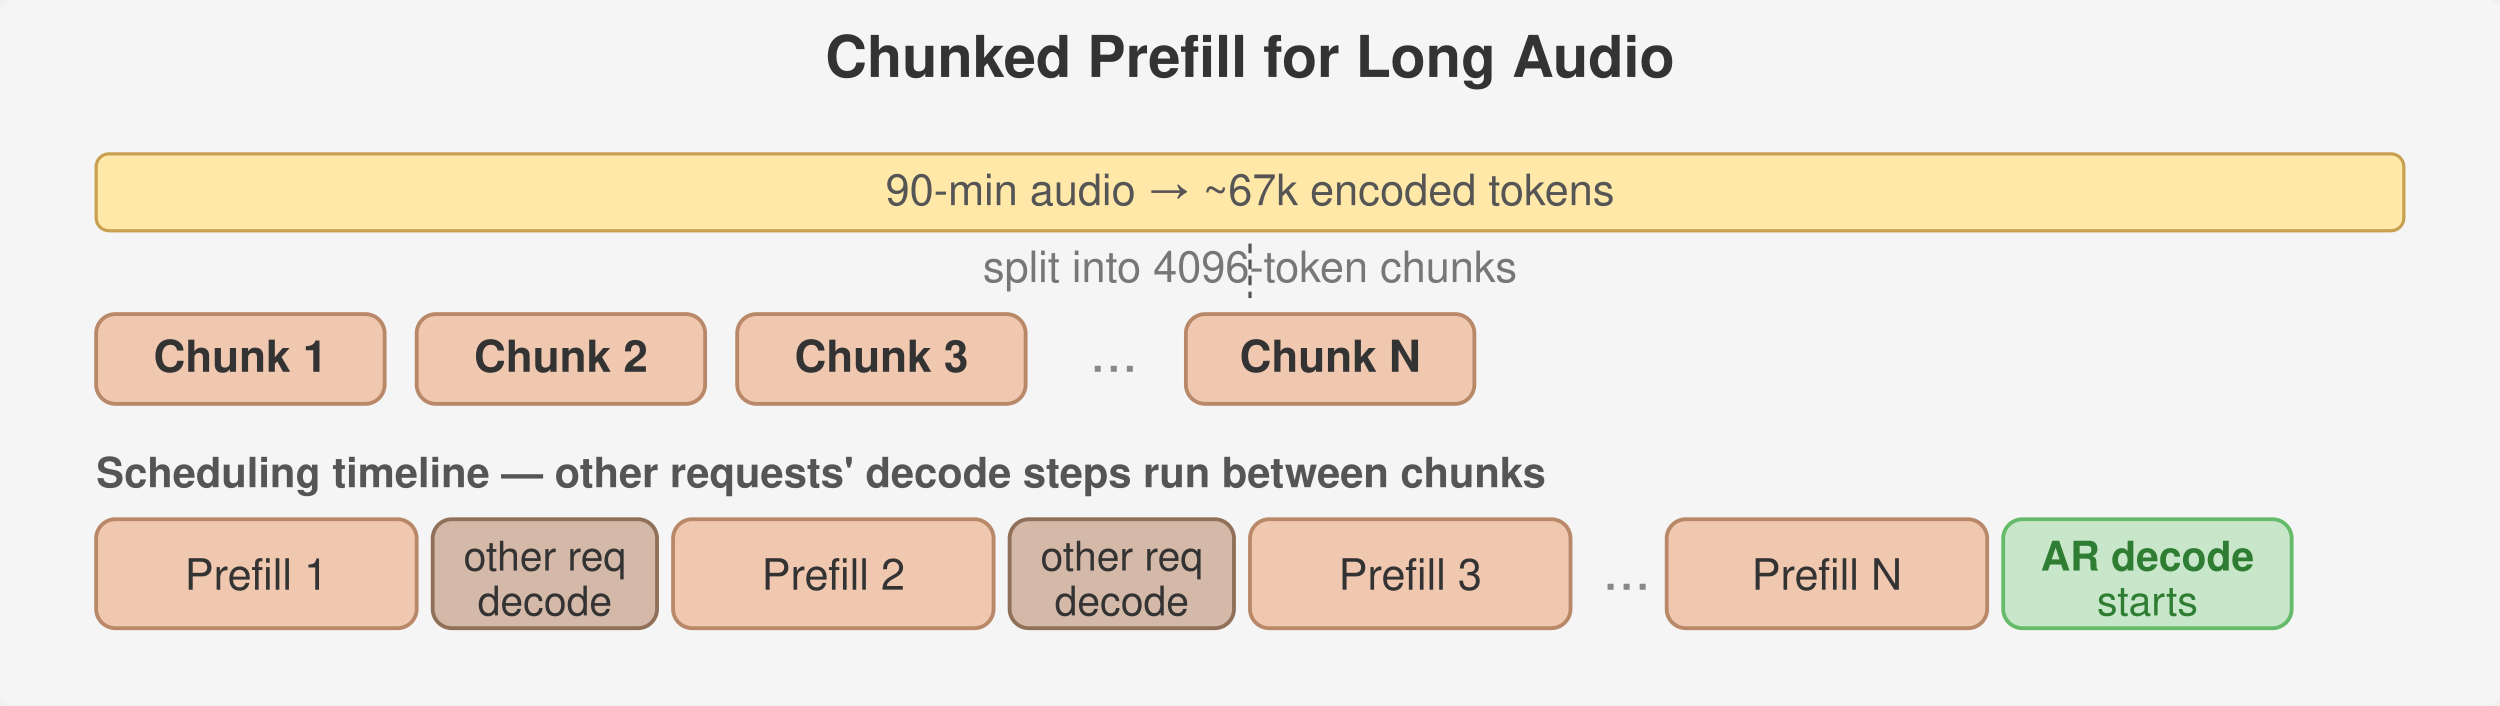
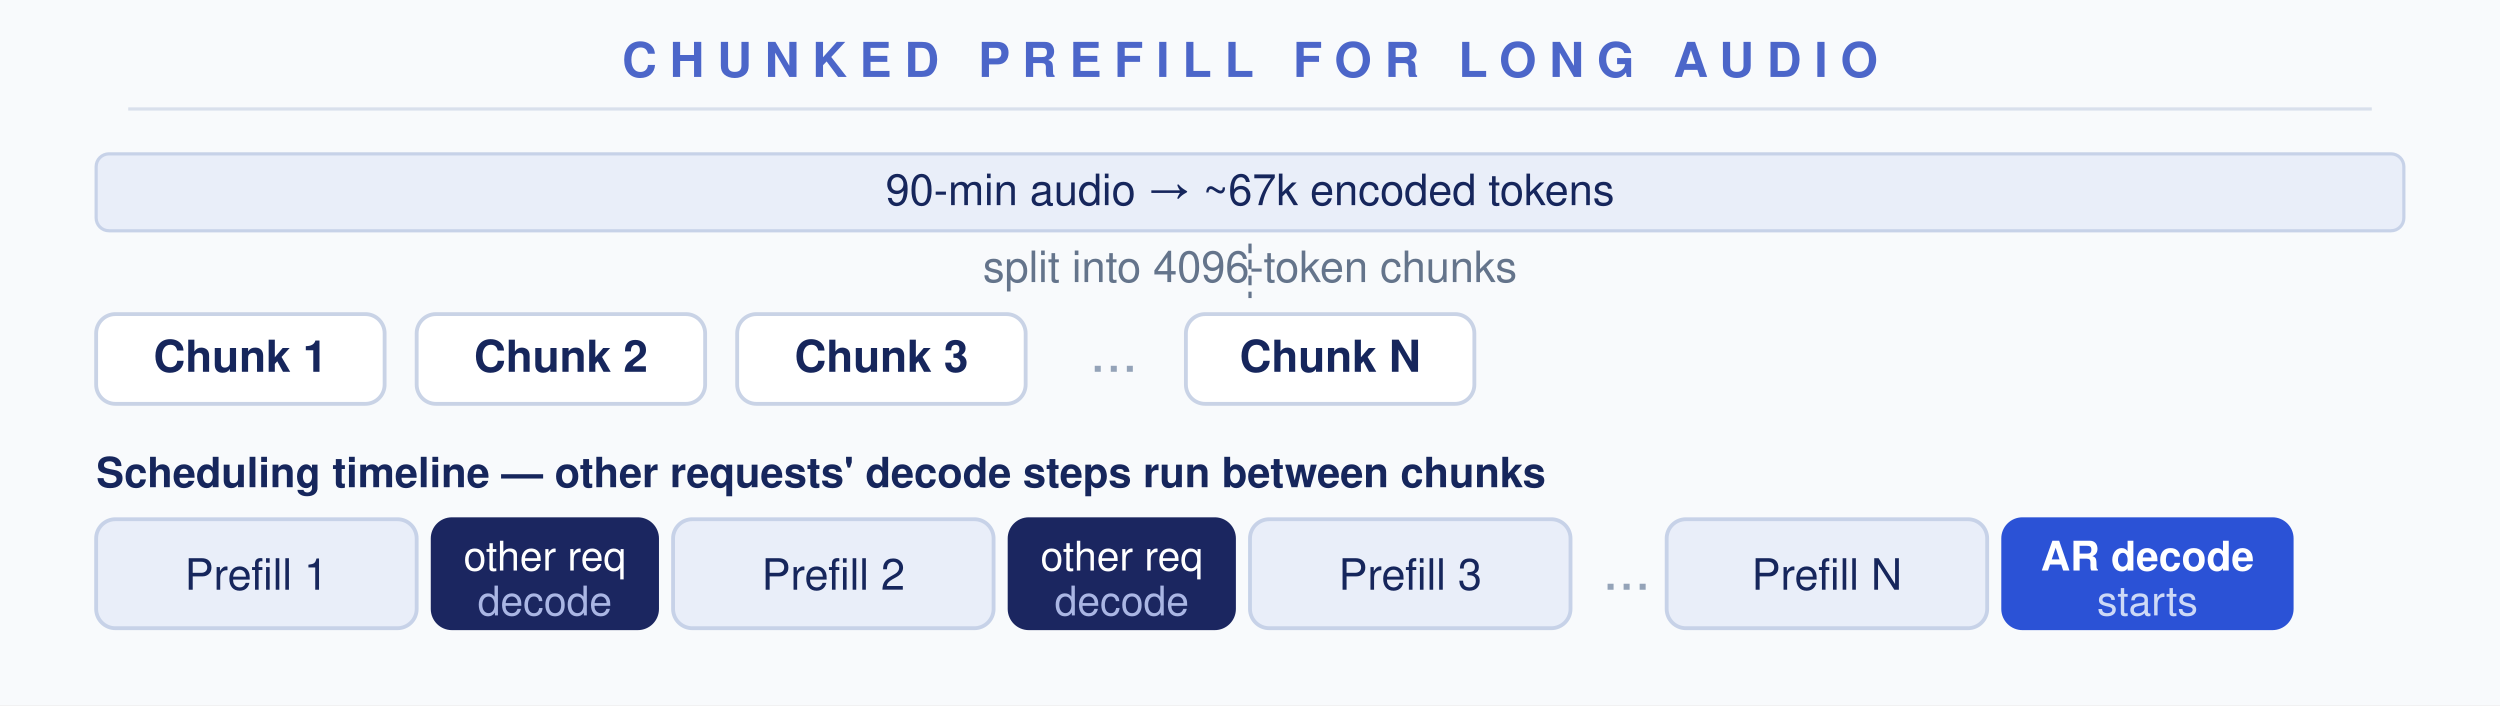
<svg xmlns="http://www.w3.org/2000/svg" viewBox="0 0 780 220">
-   <rect width="780" height="220" rx="4" fill="#F5F5F5" />
-   <text x="390" y="24" text-anchor="middle" font-family="'Helvetica Neue', Helvetica, Arial, sans-serif" font-size="18" font-weight="bold" fill="#333">Chunked Prefill for Long Audio</text>
-   <rect x="30" y="48" width="720" height="24" rx="4" fill="#FFE8A8" stroke="#C8A050" stroke-width="1" />
-   <text x="390" y="64" text-anchor="middle" font-family="'Helvetica Neue', Helvetica, Arial, sans-serif" font-size="13.5" fill="#555">90-min audio → ~67k encoded tokens</text>
-   <line x1="390" y1="76" x2="390" y2="93" stroke="#555" stroke-width="1" stroke-dasharray="3,2" />
-   <text x="390" y="88" text-anchor="middle" font-family="'Helvetica Neue', Helvetica, Arial, sans-serif" font-size="13.5" fill="#777">split into 4096-token chunks</text>
-   <rect x="30" y="98" width="90" height="28" rx="6" fill="#F0C8B0" stroke="#B88868" stroke-width="1.2" />
-   <text x="75" y="116" text-anchor="middle" font-family="'Helvetica Neue', Helvetica, Arial, sans-serif" font-size="13.75" font-weight="bold" fill="#333">Chunk 1</text>
-   <rect x="130" y="98" width="90" height="28" rx="6" fill="#F0C8B0" stroke="#B88868" stroke-width="1.2" />
-   <text x="175" y="116" text-anchor="middle" font-family="'Helvetica Neue', Helvetica, Arial, sans-serif" font-size="13.75" font-weight="bold" fill="#333">Chunk 2</text>
-   <rect x="230" y="98" width="90" height="28" rx="6" fill="#F0C8B0" stroke="#B88868" stroke-width="1.2" />
-   <text x="275" y="116" text-anchor="middle" font-family="'Helvetica Neue', Helvetica, Arial, sans-serif" font-size="13.75" font-weight="bold" fill="#333">Chunk 3</text>
-   <text x="340" y="116" font-family="'Helvetica Neue', Helvetica, Arial, sans-serif" font-size="18" fill="#888">...</text>
-   <rect x="370" y="98" width="90" height="28" rx="6" fill="#F0C8B0" stroke="#B88868" stroke-width="1.2" />
-   <text x="415" y="116" text-anchor="middle" font-family="'Helvetica Neue', Helvetica, Arial, sans-serif" font-size="13.75" font-weight="bold" fill="#333">Chunk N</text>
-   <text x="30" y="152" font-family="'Helvetica Neue', Helvetica, Arial, sans-serif" font-size="13" font-weight="bold" fill="#555">Scheduling timeline — other requests' decode steps run between chunks</text>
-   <rect x="30" y="162" width="100" height="34" rx="6" fill="#F0C8B0" stroke="#B88868" stroke-width="1.2" />
-   <text x="80" y="184" text-anchor="middle" font-family="'Helvetica Neue', Helvetica, Arial, sans-serif" font-size="13.5" fill="#333">Prefill 1</text>
-   <rect x="135" y="162" width="70" height="34" rx="6" fill="#D4B8A8" stroke="#907058" stroke-width="1.2" />
-   <text x="170" y="178" text-anchor="middle" font-family="'Helvetica Neue', Helvetica, Arial, sans-serif" font-size="12.75" fill="#333">other req</text>
-   <text x="170" y="192" text-anchor="middle" font-family="'Helvetica Neue', Helvetica, Arial, sans-serif" font-size="12.75" fill="#333">decode</text>
-   <rect x="210" y="162" width="100" height="34" rx="6" fill="#F0C8B0" stroke="#B88868" stroke-width="1.2" />
-   <text x="260" y="184" text-anchor="middle" font-family="'Helvetica Neue', Helvetica, Arial, sans-serif" font-size="13.5" fill="#333">Prefill 2</text>
-   <rect x="315" y="162" width="70" height="34" rx="6" fill="#D4B8A8" stroke="#907058" stroke-width="1.2" />
-   <text x="350" y="178" text-anchor="middle" font-family="'Helvetica Neue', Helvetica, Arial, sans-serif" font-size="12.75" fill="#333">other req</text>
-   <text x="350" y="192" text-anchor="middle" font-family="'Helvetica Neue', Helvetica, Arial, sans-serif" font-size="12.75" fill="#333">decode</text>
-   <rect x="390" y="162" width="100" height="34" rx="6" fill="#F0C8B0" stroke="#B88868" stroke-width="1.2" />
-   <text x="440" y="184" text-anchor="middle" font-family="'Helvetica Neue', Helvetica, Arial, sans-serif" font-size="13.5" fill="#333">Prefill 3</text>
-   <text x="500" y="184" font-family="'Helvetica Neue', Helvetica, Arial, sans-serif" font-size="18" fill="#888">...</text>
-   <rect x="520" y="162" width="100" height="34" rx="6" fill="#F0C8B0" stroke="#B88868" stroke-width="1.2" />
-   <text x="570" y="184" text-anchor="middle" font-family="'Helvetica Neue', Helvetica, Arial, sans-serif" font-size="13.5" fill="#333">Prefill N</text>
-   <rect x="625" y="162" width="90" height="34" rx="6" fill="#C8E6C9" stroke="#66BB6A" stroke-width="1.2" />
-   <text x="670" y="178" text-anchor="middle" font-family="'Helvetica Neue', Helvetica, Arial, sans-serif" font-size="12.75" font-weight="bold" fill="#2E7D32">AR decode</text>
-   <text x="670" y="192" text-anchor="middle" font-family="'Helvetica Neue', Helvetica, Arial, sans-serif" font-size="12.75" fill="#2E7D32">starts</text>
+   <rect width="780" height="220" fill="#F8FAFC" />
+   <text x="390" y="24" text-anchor="middle" font-family="'Helvetica Neue', Helvetica, Arial, sans-serif" font-size="15" font-weight="bold" letter-spacing="4" fill="#4C66C9">CHUNKED PREFILL FOR LONG AUDIO</text>
+   <line x1="40" y1="34" x2="740" y2="34" stroke="#D9E0EC" stroke-width="1" />
+   <rect x="30" y="48" width="720" height="24" rx="4" fill="#E9EEF9" stroke="#C7D2E8" stroke-width="1" />
+   <text x="390" y="64" text-anchor="middle" font-family="'Helvetica Neue', Helvetica, Arial, sans-serif" font-size="13.5" fill="#16265C">90-min audio → ~67k encoded tokens</text>
+   <line x1="390" y1="76" x2="390" y2="93" stroke="#64748B" stroke-width="1" stroke-dasharray="3,2" />
+   <text x="390" y="88" text-anchor="middle" font-family="'Helvetica Neue', Helvetica, Arial, sans-serif" font-size="13.5" fill="#64748B">split into 4096-token chunks</text>
+   <rect x="30" y="98" width="90" height="28" rx="6" fill="#FFFFFF" stroke="#C9D3E6" stroke-width="1.2" />
+   <text x="75" y="116" text-anchor="middle" font-family="'Helvetica Neue', Helvetica, Arial, sans-serif" font-size="13.75" font-weight="bold" fill="#16265C">Chunk 1</text>
+   <rect x="130" y="98" width="90" height="28" rx="6" fill="#FFFFFF" stroke="#C9D3E6" stroke-width="1.2" />
+   <text x="175" y="116" text-anchor="middle" font-family="'Helvetica Neue', Helvetica, Arial, sans-serif" font-size="13.75" font-weight="bold" fill="#16265C">Chunk 2</text>
+   <rect x="230" y="98" width="90" height="28" rx="6" fill="#FFFFFF" stroke="#C9D3E6" stroke-width="1.2" />
+   <text x="275" y="116" text-anchor="middle" font-family="'Helvetica Neue', Helvetica, Arial, sans-serif" font-size="13.75" font-weight="bold" fill="#16265C">Chunk 3</text>
+   <text x="340" y="116" font-family="'Helvetica Neue', Helvetica, Arial, sans-serif" font-size="18" fill="#94A3B8">...</text>
+   <rect x="370" y="98" width="90" height="28" rx="6" fill="#FFFFFF" stroke="#C9D3E6" stroke-width="1.2" />
+   <text x="415" y="116" text-anchor="middle" font-family="'Helvetica Neue', Helvetica, Arial, sans-serif" font-size="13.75" font-weight="bold" fill="#16265C">Chunk N</text>
+   <text x="30" y="152" font-family="'Helvetica Neue', Helvetica, Arial, sans-serif" font-size="13" font-weight="bold" fill="#16265C">Scheduling timeline — other requests' decode steps run between chunks</text>
+   <rect x="30" y="162" width="100" height="34" rx="6" fill="#E9EEF9" stroke="#C7D2E8" stroke-width="1.2" />
+   <text x="80" y="184" text-anchor="middle" font-family="'Helvetica Neue', Helvetica, Arial, sans-serif" font-size="13.5" fill="#16265C">Prefill 1</text>
+   <rect x="135" y="162" width="70" height="34" rx="6" fill="#1B2660" stroke="#1B2660" stroke-width="1.2" />
+   <text x="170" y="178" text-anchor="middle" font-family="'Helvetica Neue', Helvetica, Arial, sans-serif" font-size="12.75" fill="#FFFFFF">other req</text>
+   <text x="170" y="192" text-anchor="middle" font-family="'Helvetica Neue', Helvetica, Arial, sans-serif" font-size="12.75" fill="#AAB6E4">decode</text>
+   <rect x="210" y="162" width="100" height="34" rx="6" fill="#E9EEF9" stroke="#C7D2E8" stroke-width="1.2" />
+   <text x="260" y="184" text-anchor="middle" font-family="'Helvetica Neue', Helvetica, Arial, sans-serif" font-size="13.5" fill="#16265C">Prefill 2</text>
+   <rect x="315" y="162" width="70" height="34" rx="6" fill="#1B2660" stroke="#1B2660" stroke-width="1.2" />
+   <text x="350" y="178" text-anchor="middle" font-family="'Helvetica Neue', Helvetica, Arial, sans-serif" font-size="12.75" fill="#FFFFFF">other req</text>
+   <text x="350" y="192" text-anchor="middle" font-family="'Helvetica Neue', Helvetica, Arial, sans-serif" font-size="12.75" fill="#AAB6E4">decode</text>
+   <rect x="390" y="162" width="100" height="34" rx="6" fill="#E9EEF9" stroke="#C7D2E8" stroke-width="1.2" />
+   <text x="440" y="184" text-anchor="middle" font-family="'Helvetica Neue', Helvetica, Arial, sans-serif" font-size="13.5" fill="#16265C">Prefill 3</text>
+   <text x="500" y="184" font-family="'Helvetica Neue', Helvetica, Arial, sans-serif" font-size="18" fill="#94A3B8">...</text>
+   <rect x="520" y="162" width="100" height="34" rx="6" fill="#E9EEF9" stroke="#C7D2E8" stroke-width="1.2" />
+   <text x="570" y="184" text-anchor="middle" font-family="'Helvetica Neue', Helvetica, Arial, sans-serif" font-size="13.5" fill="#16265C">Prefill N</text>
+   <rect x="625" y="162" width="90" height="34" rx="6" fill="#2B52D6" stroke="#2B52D6" stroke-width="1.2" />
+   <text x="670" y="178" text-anchor="middle" font-family="'Helvetica Neue', Helvetica, Arial, sans-serif" font-size="12.75" font-weight="bold" fill="#FFFFFF">AR decode</text>
+   <text x="670" y="192" text-anchor="middle" font-family="'Helvetica Neue', Helvetica, Arial, sans-serif" font-size="12.75" fill="#CDD9F6">starts</text>
</svg>
